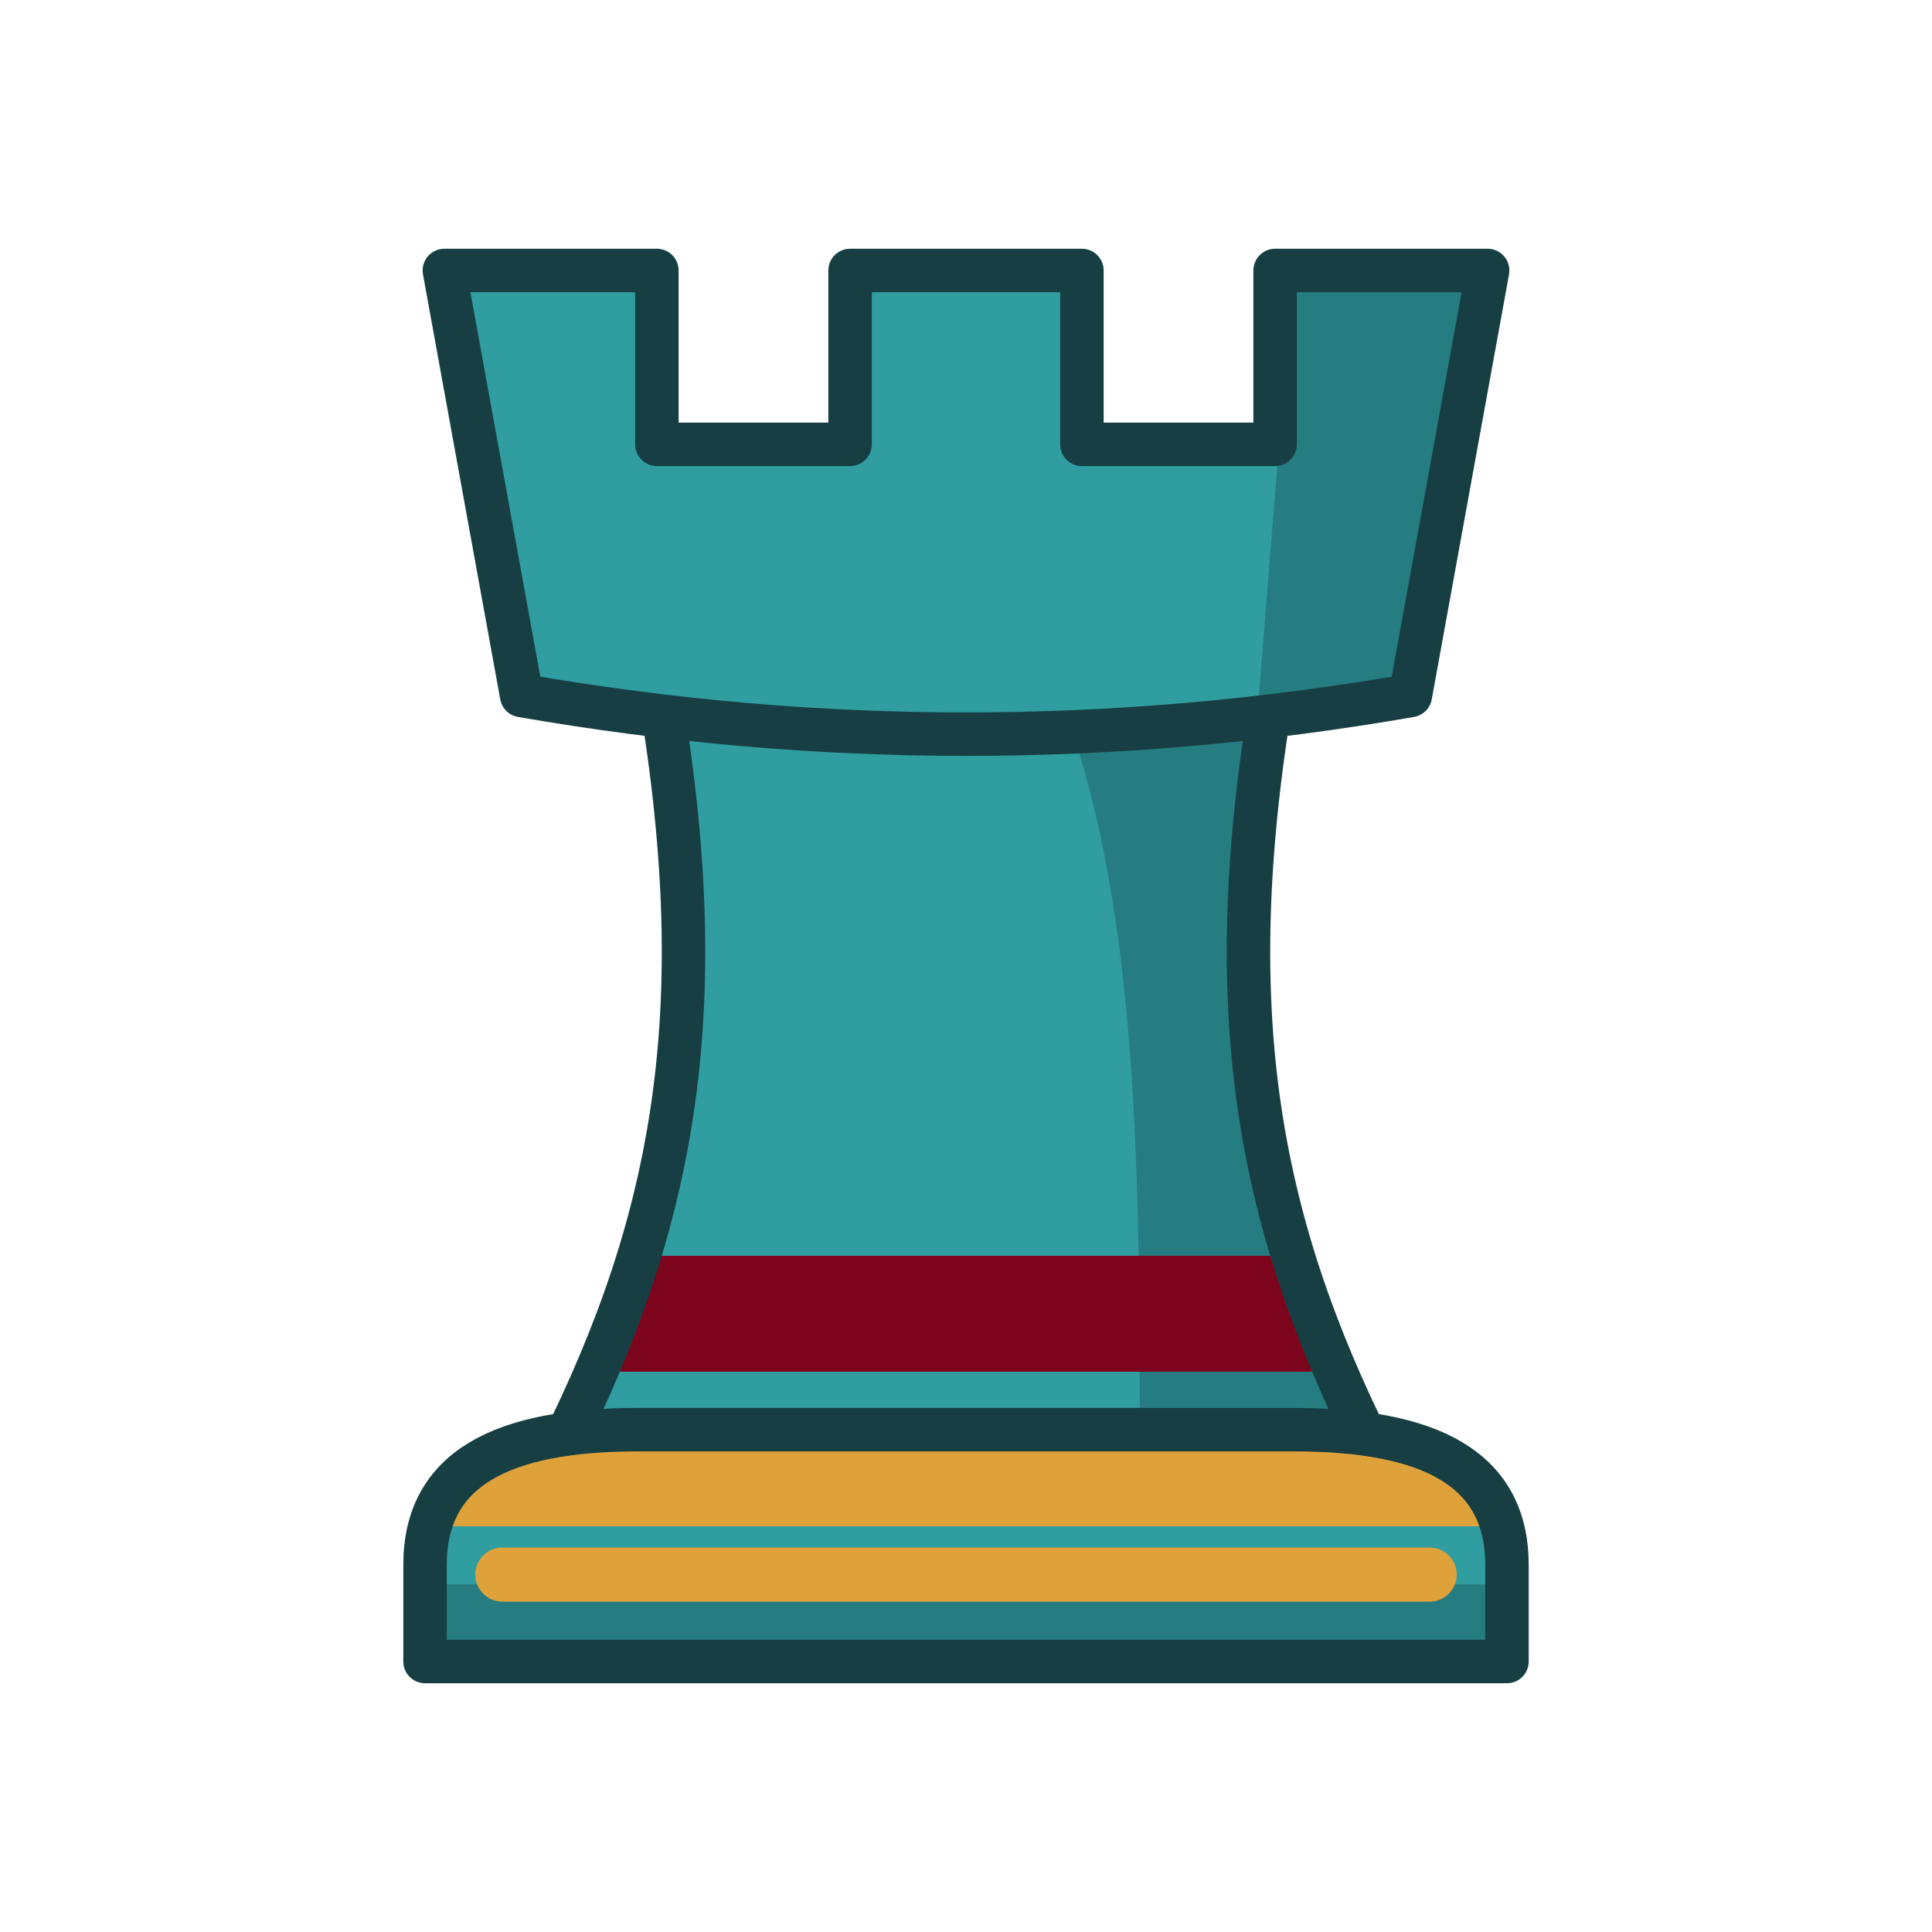
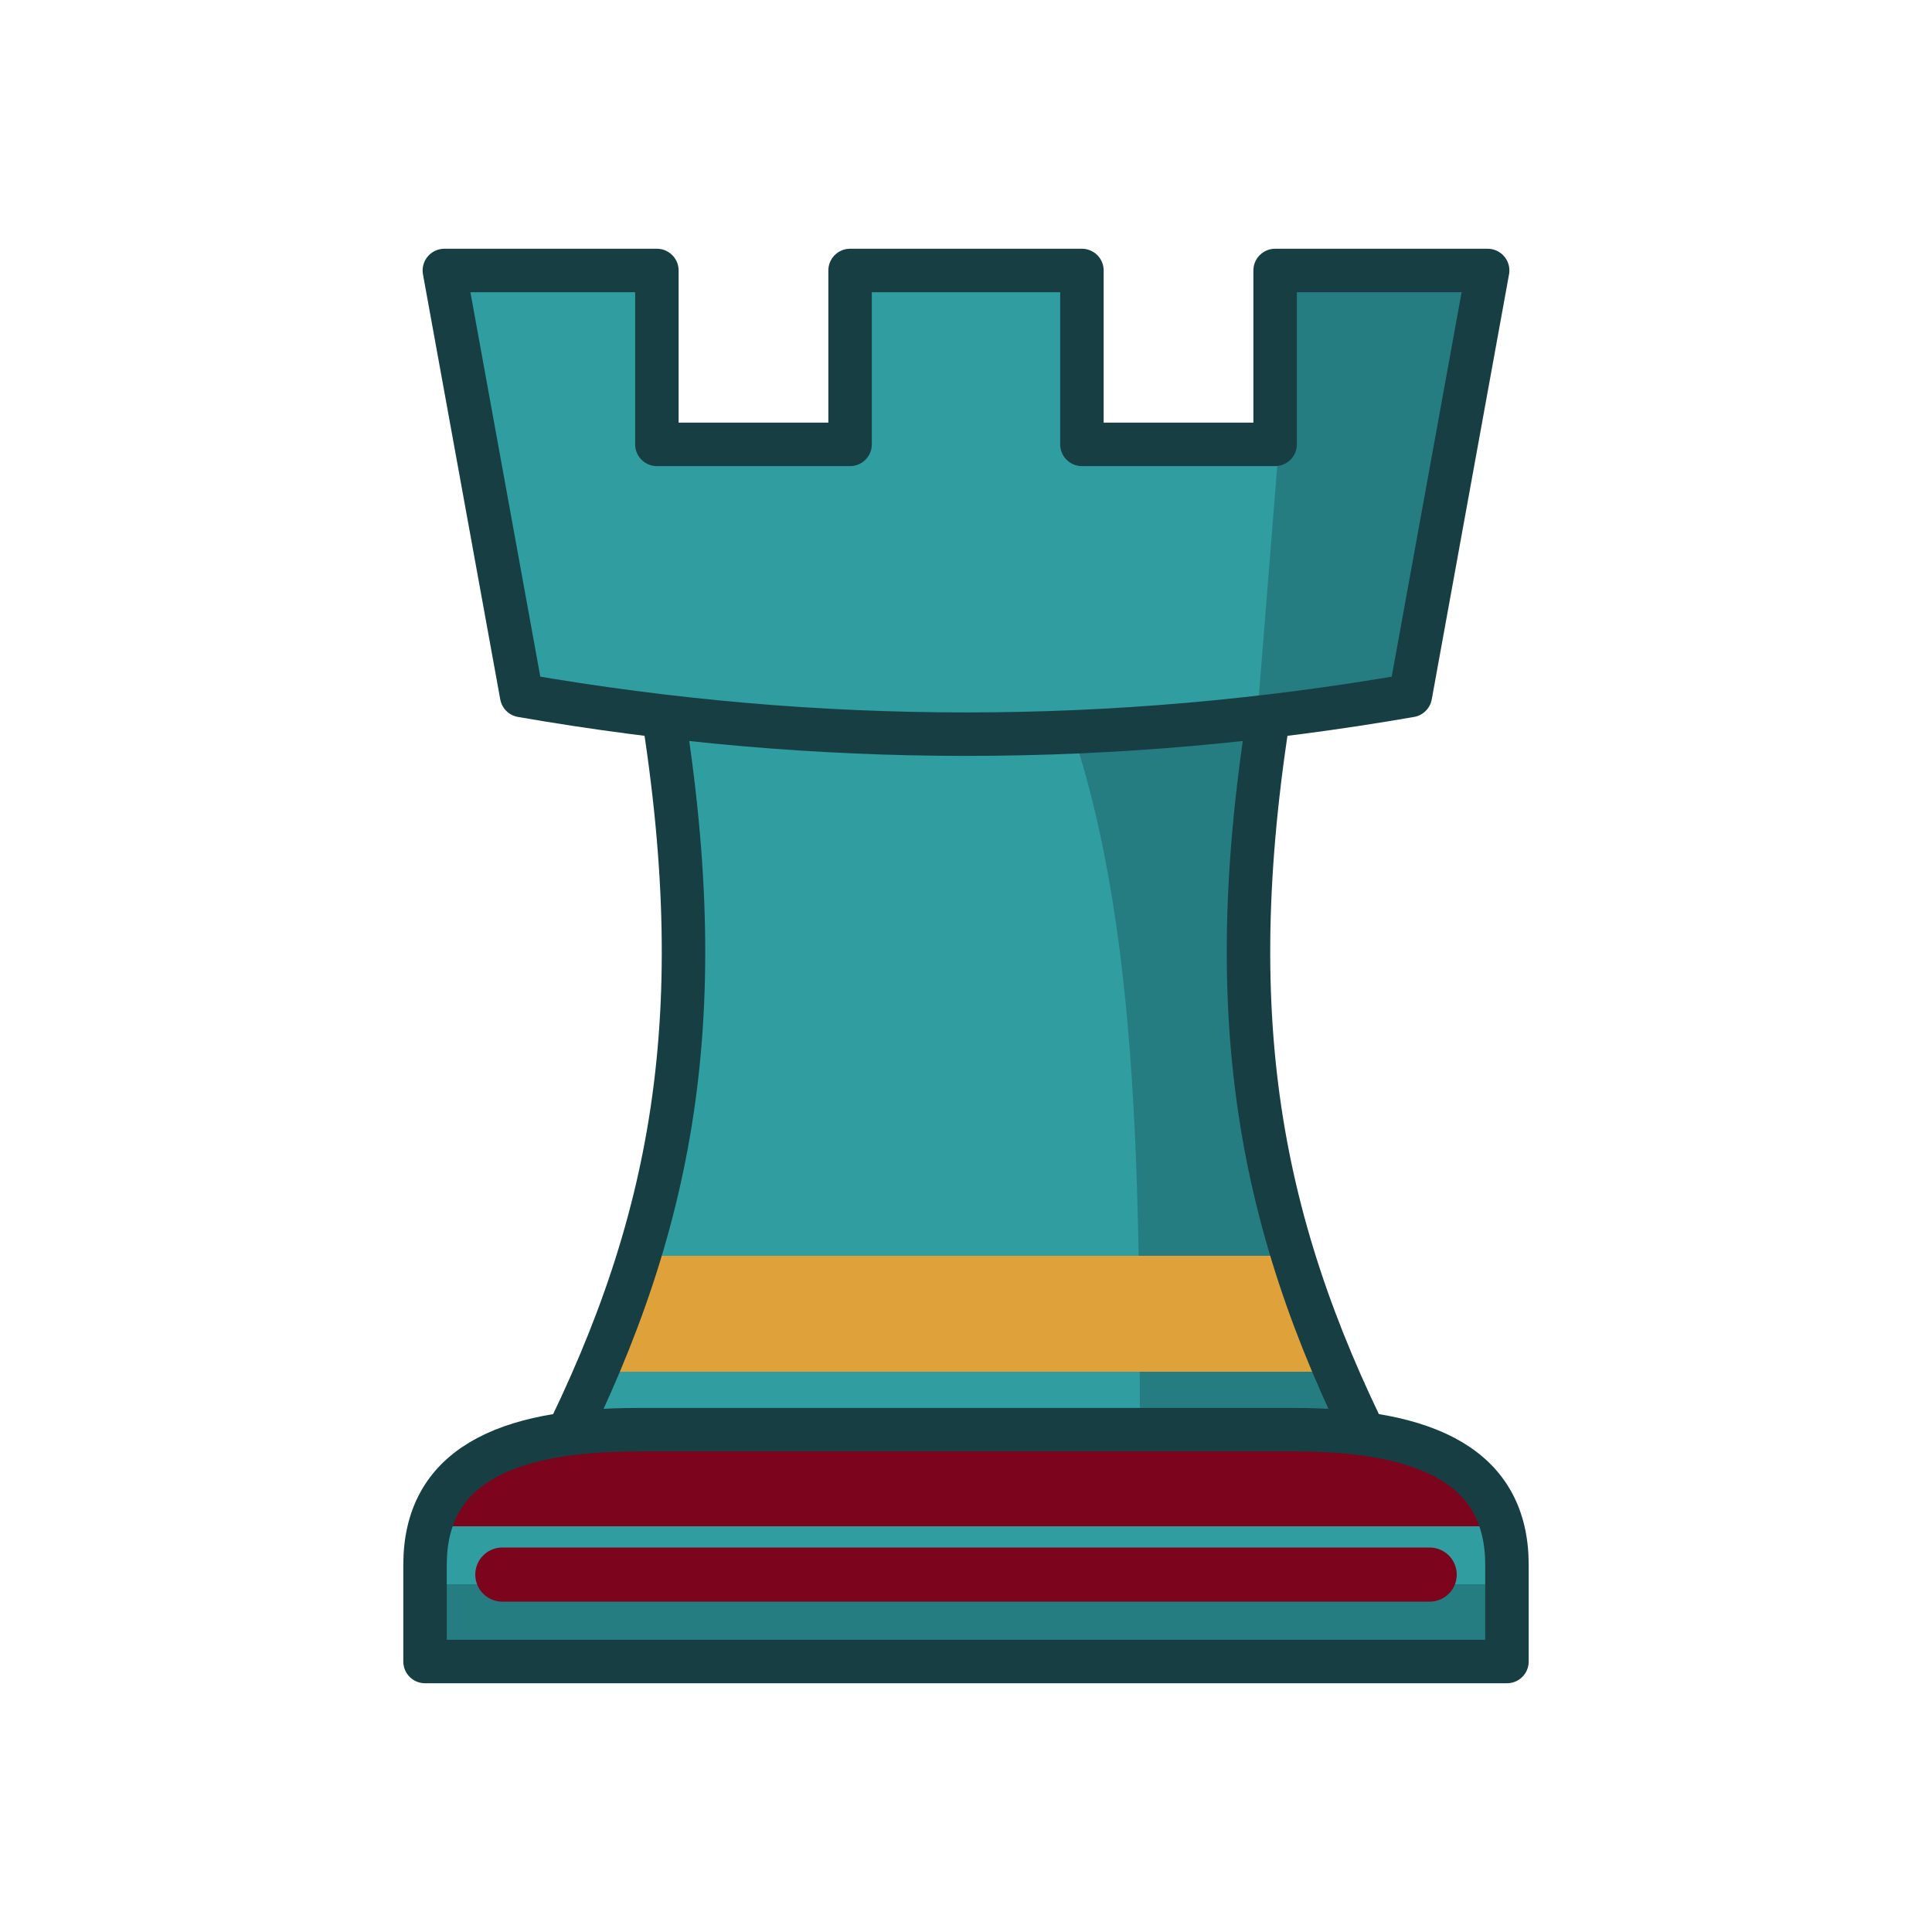
<svg xmlns="http://www.w3.org/2000/svg" viewBox="0 3 100 100">
  <g fill="#309DA1" stroke="#173F43" stroke-width="2.25" stroke-linejoin="round" stroke-linecap="round">
    <path d="M34 38 H66 C63 55 65 66 71 78 H29 C35 66 37 55 34 38 Z" fill="#309DA1" stroke="none" fill-rule="evenodd" />
    <defs>
      <clipPath id="s1">
        <path d="M34 38 H66 C63 55 65 66 71 78 H29 C35 66 37 55 34 38 Z" clip-rule="evenodd" />
      </clipPath>
    </defs>
    <path d="M54 37 H67 C64 58 65 67 72 79 H59 C59 63 59 48 54 37 Z" fill="#267D81" stroke="none" clip-path="url(#s1)" />
    <g stroke="none" clip-path="url(#s1)">
-       <path d="M10 68 H90 V74 H10 Z" fill="#7C041D" />
-       <path d="M10 78 H90 V82 H10 Z" fill="#DFA13A" />
+       <path d="M10 68 H90 V74 H10 Z" fill="#DFA13A" />
+       <path d="M10 78 H90 V82 H10 Z" fill="#7C041D" />
    </g>
    <path d="M34 38 H66 C63 55 65 66 71 78 H29 C35 66 37 55 34 38 Z" fill="none" />
    <path d="M23 17 H34 V26 H44 V17 H56 V26 H66 V17 H77 L73 39 Q50 43 27 39 Z" fill="#309DA1" stroke="none" fill-rule="evenodd" />
    <defs>
      <clipPath id="s2">
        <path d="M23 17 H34 V26 H44 V17 H56 V26 H66 V17 H77 L73 39 Q50 43 27 39 Z" clip-rule="evenodd" />
      </clipPath>
    </defs>
    <path d="M67 16 H78 L73 40 L65 41 Z" fill="#267D81" stroke="none" clip-path="url(#s2)" />
    <g stroke="none" clip-path="url(#s2)">
-       <path d="M10 68 H90 V74 H10 Z" fill="#7C041D" />
-       <path d="M10 78 H90 V82 H10 Z" fill="#DFA13A" />
+       <path d="M10 68 H90 V74 H10 Z" fill="#DFA13A" />
+       <path d="M10 78 H90 V82 H10 Z" fill="#7C041D" />
    </g>
    <path d="M23 17 H34 V26 H44 V17 H56 V26 H66 V17 H77 L73 39 Q50 43 27 39 Z" fill="none" />
    <path d="M22 89 V84 C22 79 26 77 33 77 H67 C74 77 78 79 78 84 V89 Z" fill="#309DA1" stroke="none" fill-rule="evenodd" />
    <defs>
      <clipPath id="s3">
        <path d="M22 89 V84 C22 79 26 77 33 77 H67 C74 77 78 79 78 84 V89 Z" clip-rule="evenodd" />
      </clipPath>
    </defs>
    <path d="M21 85 H79 V90 H21 Z" fill="#267D81" stroke="none" clip-path="url(#s3)" />
    <g stroke="none" clip-path="url(#s3)">
-       <path d="M10 68 H90 V74 H10 Z" fill="#7C041D" />
-       <path d="M10 78 H90 V82 H10 Z" fill="#DFA13A" />
+       <path d="M10 68 H90 V74 H10 Z" fill="#DFA13A" />
+       <path d="M10 78 H90 V82 H10 Z" fill="#7C041D" />
    </g>
    <path d="M22 89 V84 C22 79 26 77 33 77 H67 C74 77 78 79 78 84 V89 Z" fill="none" />
-     <path d="M26 84.5 H74" fill="none" stroke="#DFA13A" stroke-width="2.8" stroke-linecap="round" />
+     <path d="M26 84.5 H74" fill="none" stroke="#7C041D" stroke-width="2.8" stroke-linecap="round" />
  </g>
</svg>
